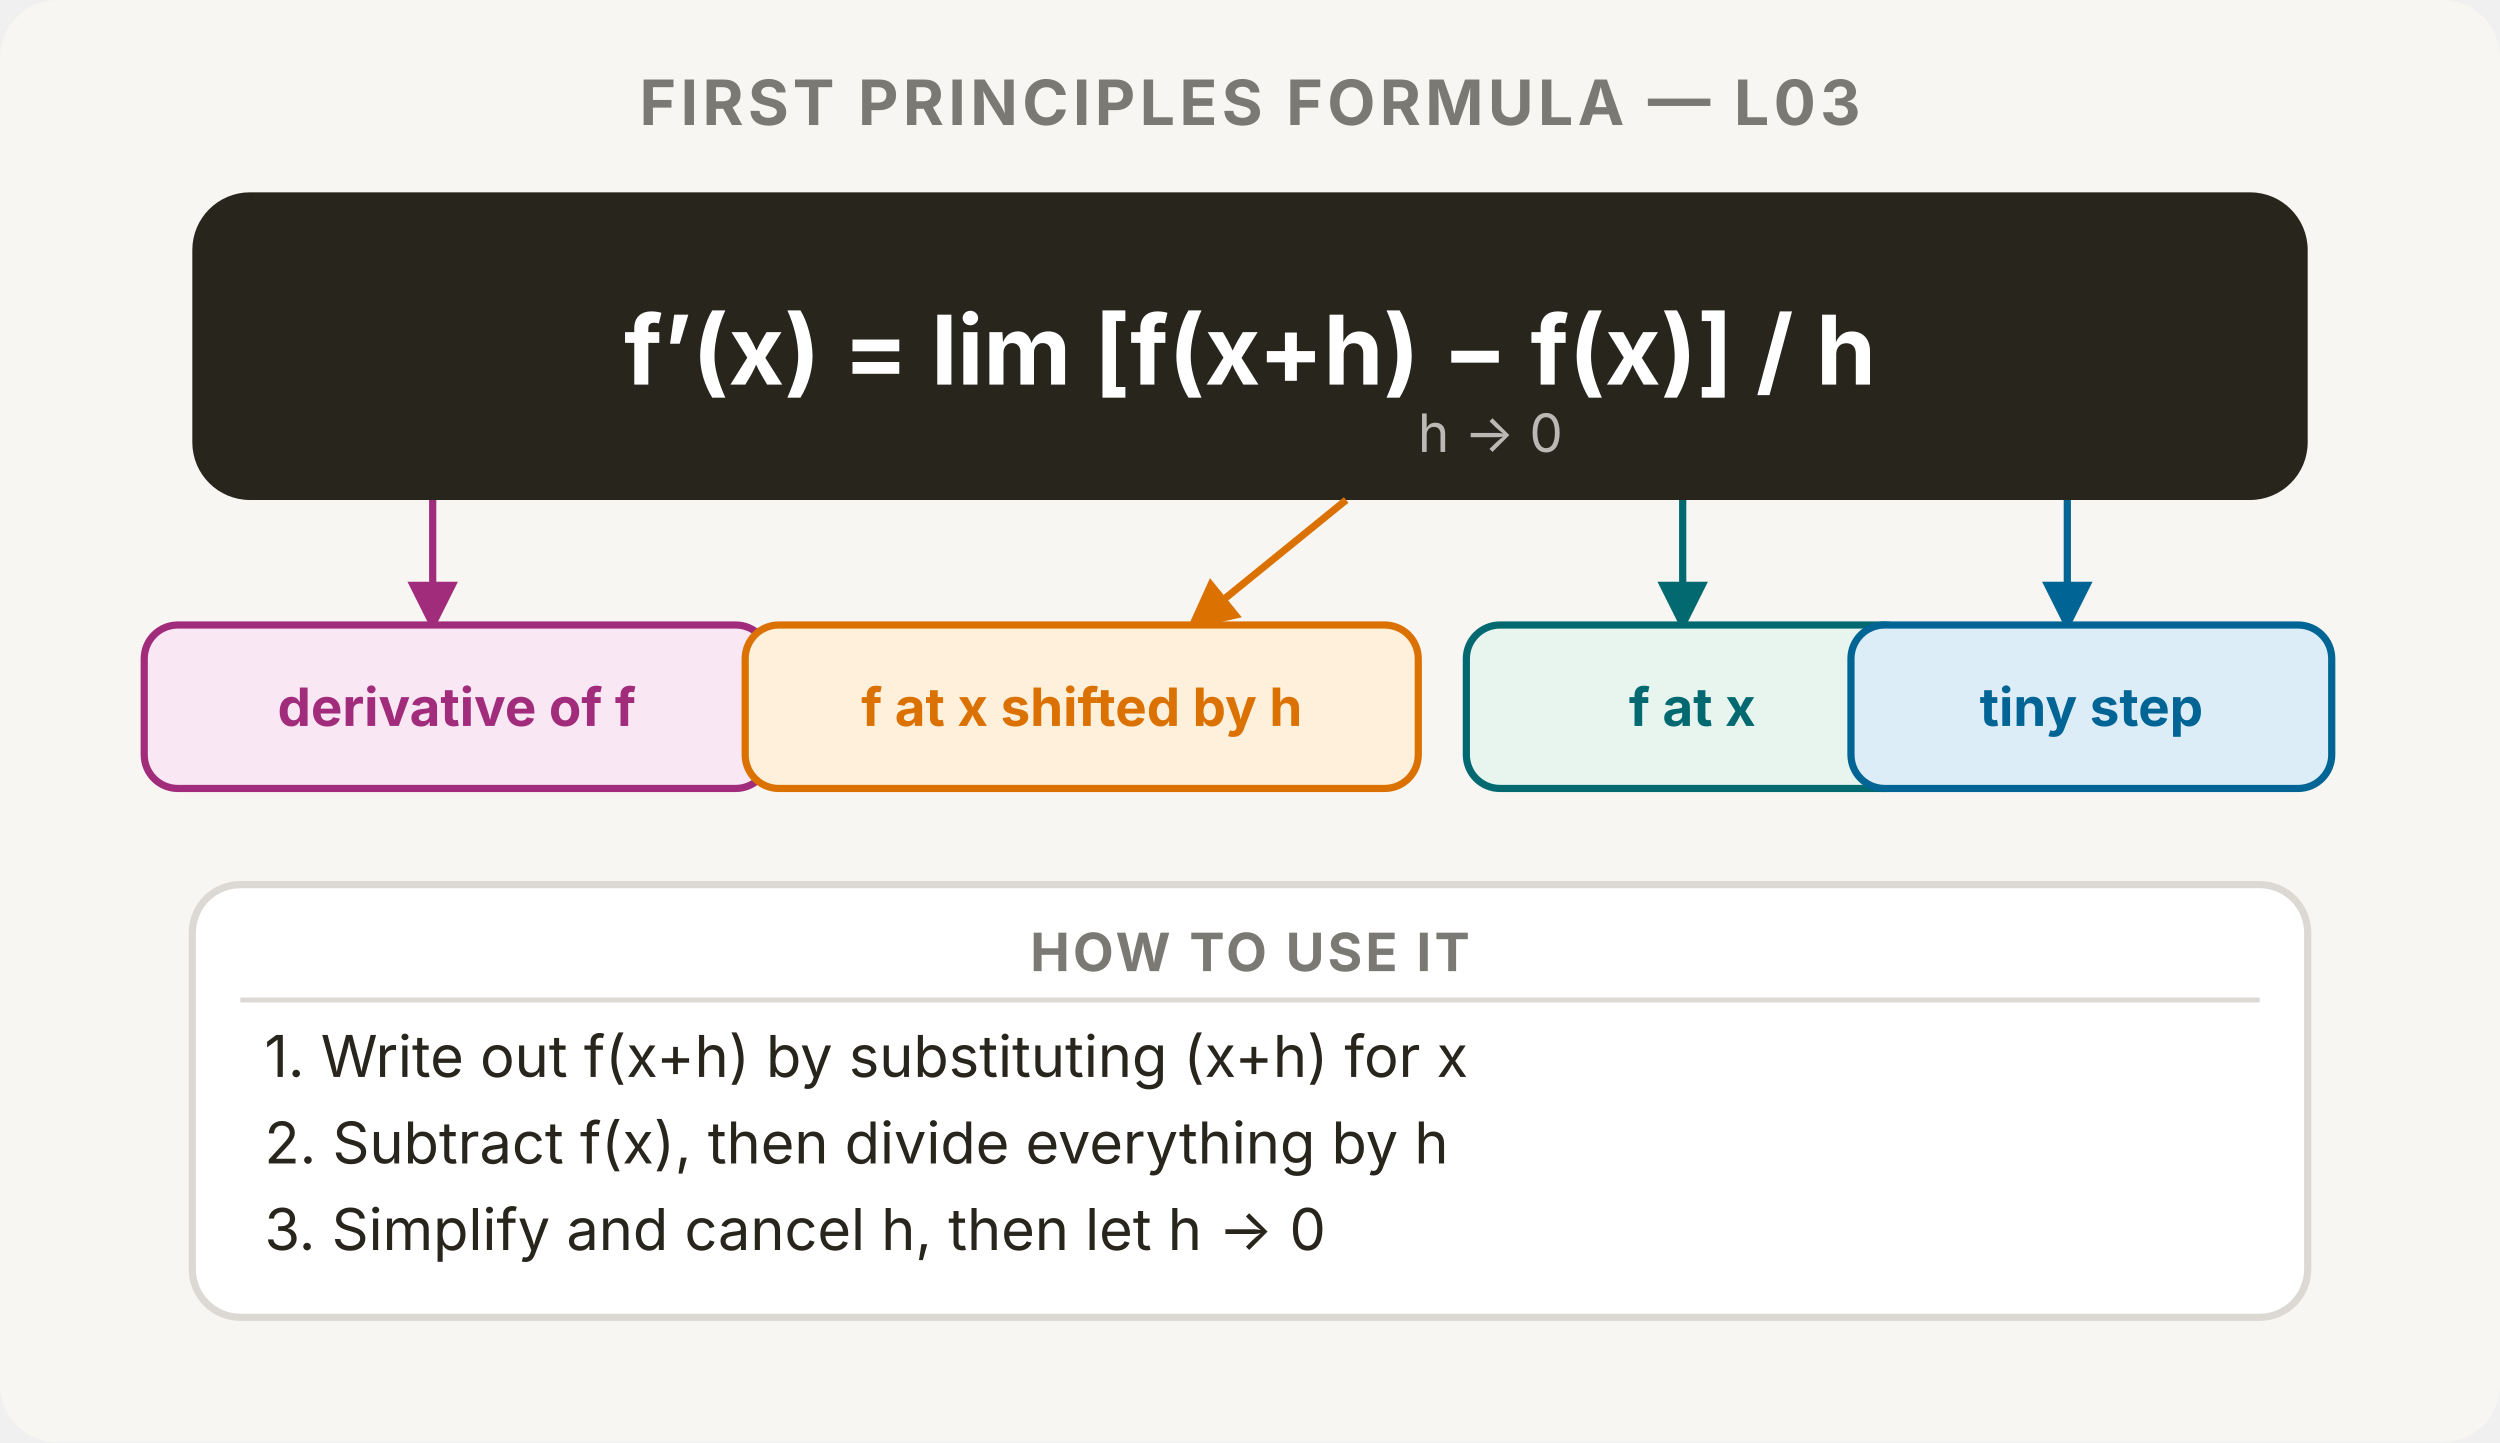
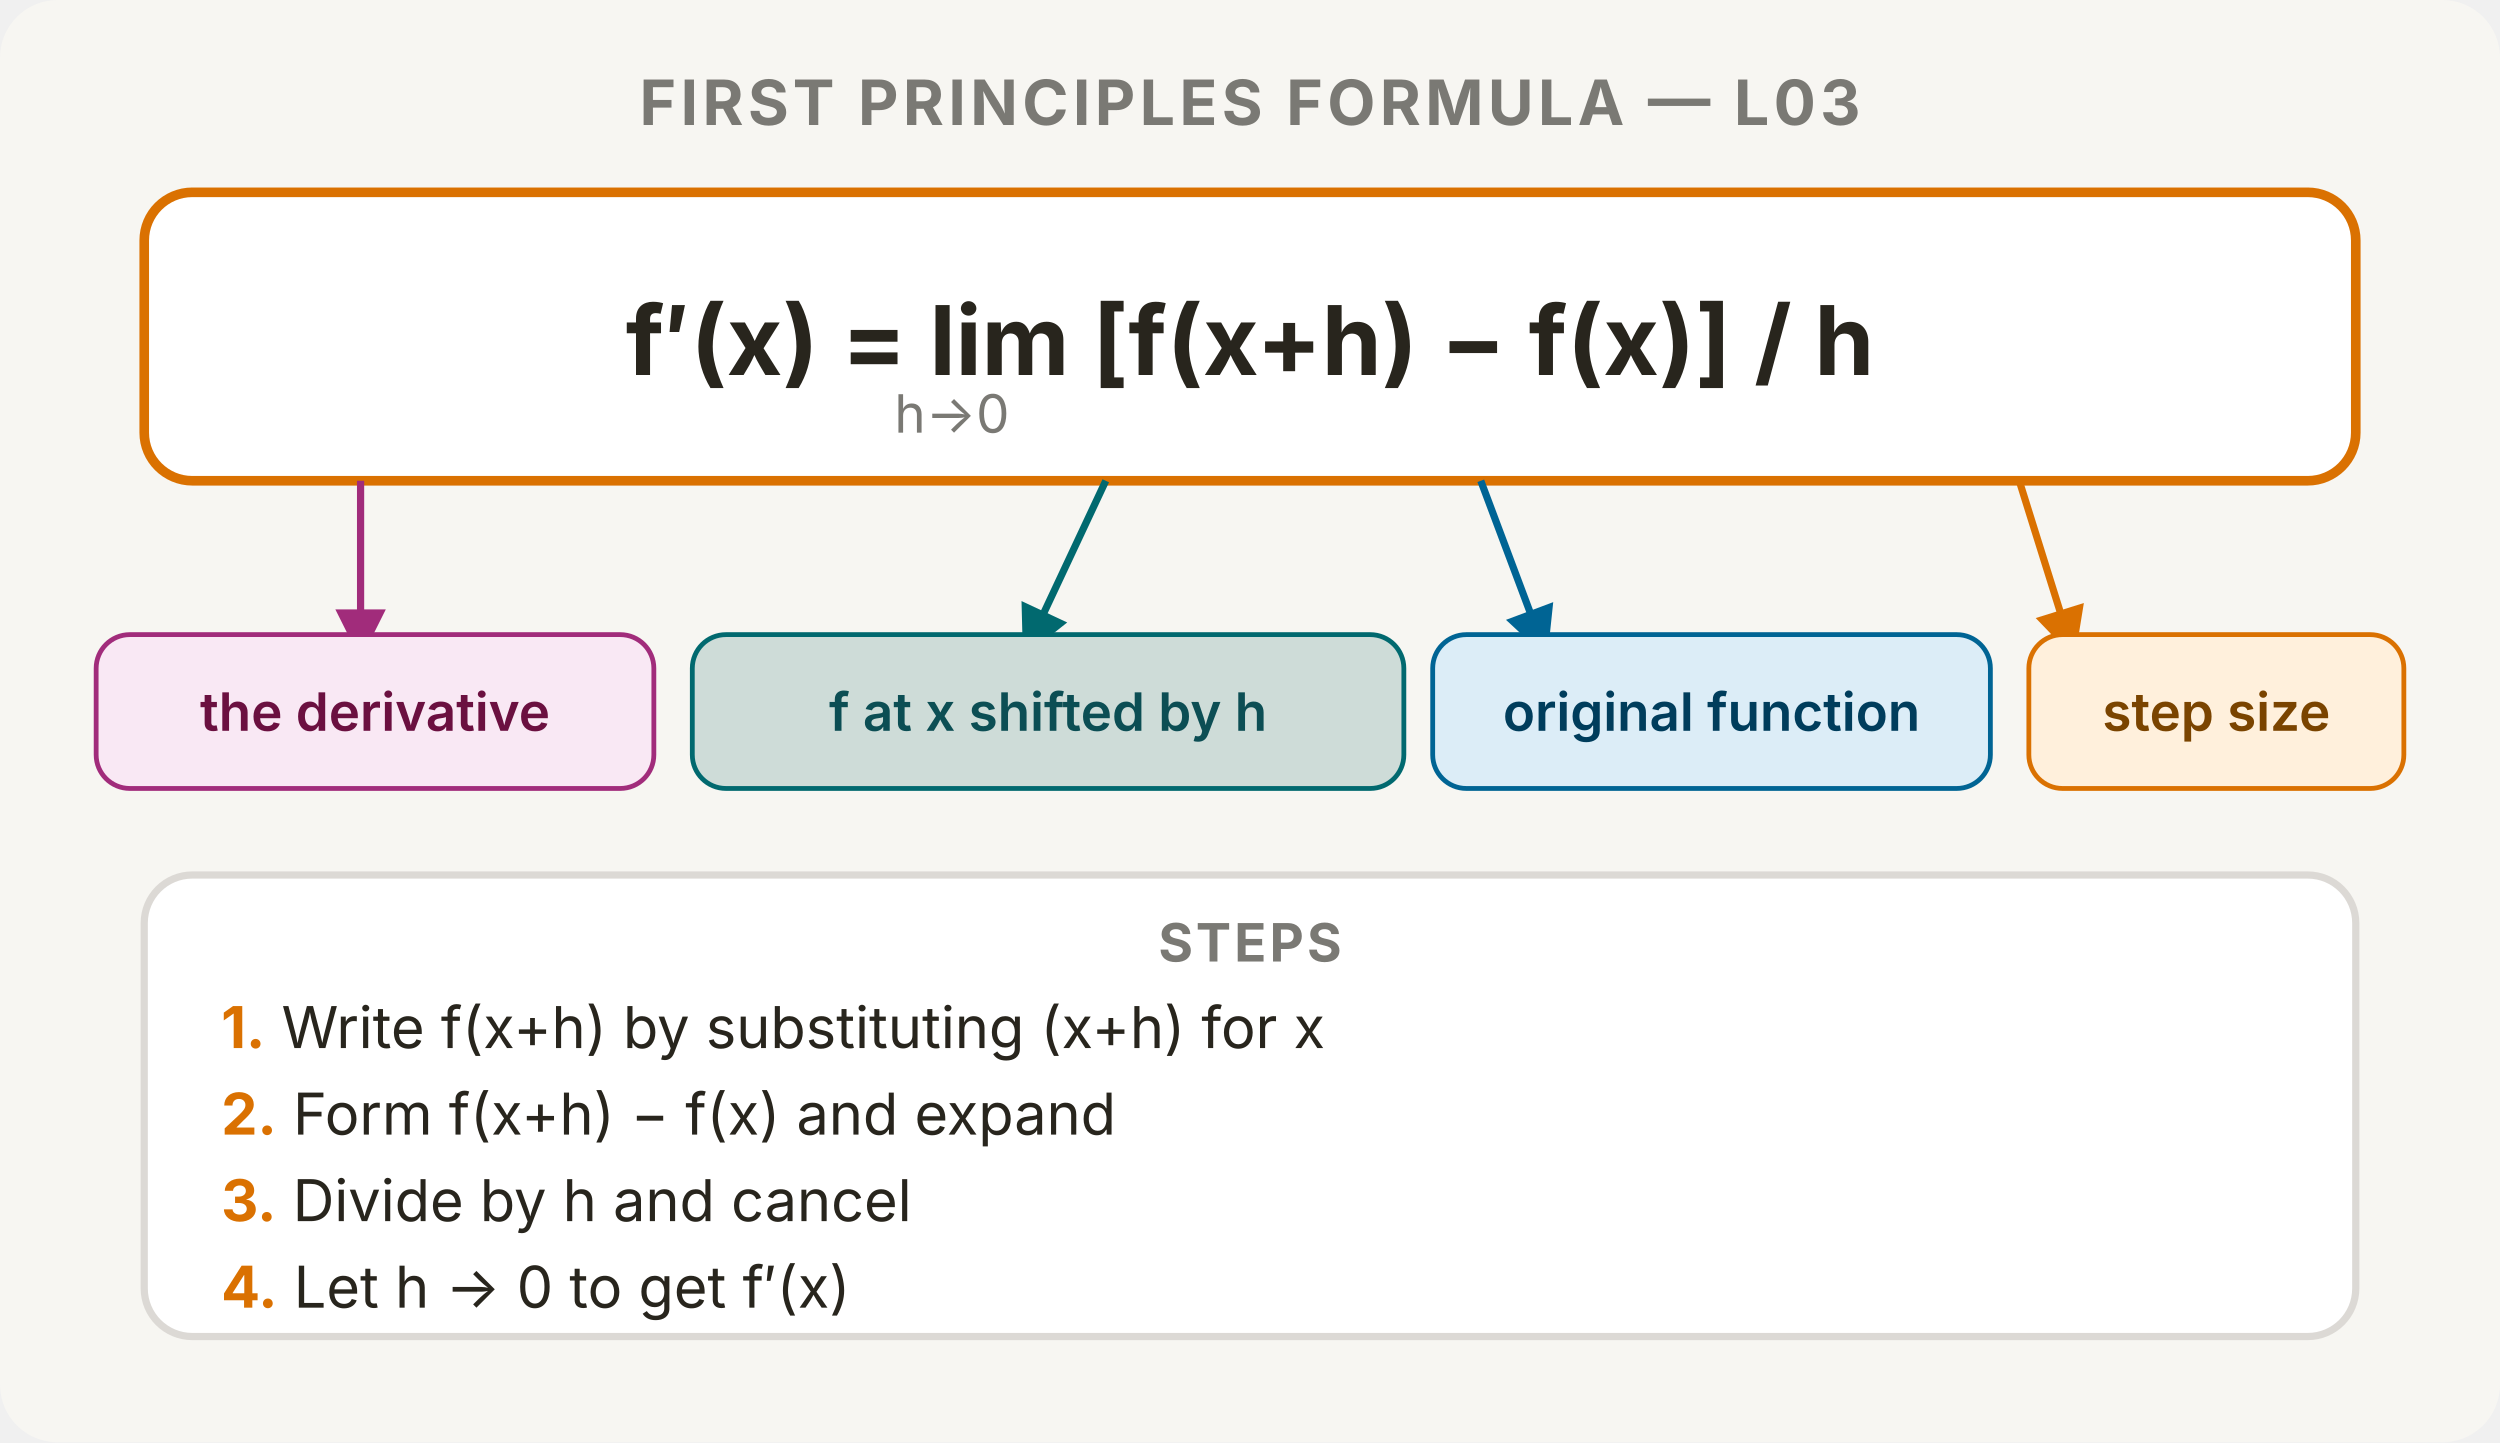
<svg xmlns="http://www.w3.org/2000/svg" viewBox="0 0 520 300" font-family="Inter,Helvetica Neue,sans-serif">
  <rect width="520" height="300" fill="#f7f6f2" rx="12" />
  <text x="260" y="26" font-size="13" font-weight="700" fill="#7a7974" text-anchor="middle" letter-spacing="0.07em">FIRST PRINCIPLES FORMULA — L03</text>
-   <rect x="40" y="40" width="440" height="64" rx="12" fill="#28251d" />
-   <text x="260" y="80" font-size="20" font-weight="700" fill="#fff" text-anchor="middle">f’(x) = lim  [f(x+h) − f(x)] / h</text>
-   <text x="310" y="94" font-size="11" fill="#bab9b4" text-anchor="middle">h → 0</text>
-   <line x1="90" y1="104" x2="90" y2="130" stroke="#a12c7b" stroke-width="1.5" marker-end="url(#fa)" />
+   <rect x="30" y="40" width="460" height="60" rx="10" fill="#fff" stroke="#da7101" stroke-width="2" />
+   <text x="260" y="78" font-size="20" font-weight="700" fill="#28251d" text-anchor="middle">f′(x) = lim [f(x+h) − f(x)] / h</text>
+   <text x="198" y="90" font-size="11" fill="#7a7974" text-anchor="middle">h→0</text>
+   <line x1="75" y1="100" x2="75" y2="132" stroke="#a12c7b" stroke-width="1.5" marker-end="url(#fp)" />
  <defs>
-     <marker id="fa" markerWidth="7" markerHeight="7" refX="6" refY="3.5" orient="auto">
+     <marker id="fp" markerWidth="7" markerHeight="7" refX="3.5" refY="3.5" orient="auto">
      <path d="M0,0 L7,3.5 L0,7 Z" fill="#a12c7b" />
    </marker>
  </defs>
-   <rect x="30" y="130" width="130" height="34" rx="7" fill="#f9e8f4" stroke="#a12c7b" stroke-width="1.5" />
-   <text x="95" y="151" font-size="11" fill="#a12c7b" font-weight="700" text-anchor="middle">derivative of f</text>
-   <line x1="280" y1="104" x2="248" y2="130" stroke="#da7101" stroke-width="1.5" marker-end="url(#fb)" />
+   <rect x="20" y="132" width="116" height="32" rx="7" fill="#f9e8f4" stroke="#a12c7b" stroke-width="1" />
+   <text x="78" y="152" font-size="11" fill="#6b1040" font-weight="600" text-anchor="middle">the derivative</text>
+   <line x1="230" y1="100" x2="215" y2="132" stroke="#01696f" stroke-width="1.5" marker-end="url(#fp2)" />
  <defs>
-     <marker id="fb" markerWidth="7" markerHeight="7" refX="6" refY="3.5" orient="auto">
+     <marker id="fp2" markerWidth="7" markerHeight="7" refX="3.5" refY="3.5" orient="auto">
+       <path d="M0,0 L7,3.5 L0,7 Z" fill="#01696f" />
+     </marker>
+   </defs>
+   <rect x="144" y="132" width="148" height="32" rx="7" fill="#cedcd8" stroke="#01696f" stroke-width="1" />
+   <text x="218" y="152" font-size="11" fill="#0c4e54" font-weight="600" text-anchor="middle">f at x shifted by h</text>
+   <line x1="308" y1="100" x2="320" y2="132" stroke="#006494" stroke-width="1.5" marker-end="url(#fp3)" />
+   <defs>
+     <marker id="fp3" markerWidth="7" markerHeight="7" refX="3.5" refY="3.5" orient="auto">
+       <path d="M0,0 L7,3.5 L0,7 Z" fill="#006494" />
+     </marker>
+   </defs>
+   <rect x="298" y="132" width="116" height="32" rx="7" fill="#dcedf7" stroke="#006494" stroke-width="1" />
+   <text x="356" y="152" font-size="11" fill="#003d5c" font-weight="600" text-anchor="middle">original function</text>
+   <line x1="420" y1="100" x2="430" y2="132" stroke="#da7101" stroke-width="1.5" marker-end="url(#fp4)" />
+   <defs>
+     <marker id="fp4" markerWidth="7" markerHeight="7" refX="3.5" refY="3.5" orient="auto">
      <path d="M0,0 L7,3.5 L0,7 Z" fill="#da7101" />
    </marker>
  </defs>
-   <rect x="155" y="130" width="140" height="34" rx="7" fill="#fff0dc" stroke="#da7101" stroke-width="1.5" />
-   <text x="225" y="151" font-size="11" fill="#da7101" font-weight="700" text-anchor="middle">f at x shifted by h</text>
-   <line x1="350" y1="104" x2="350" y2="130" stroke="#01696f" stroke-width="1.5" marker-end="url(#fc)" />
-   <defs>
-     <marker id="fc" markerWidth="7" markerHeight="7" refX="6" refY="3.5" orient="auto">
-       <path d="M0,0 L7,3.5 L0,7 Z" fill="#01696f" />
-     </marker>
-   </defs>
-   <rect x="305" y="130" width="94" height="34" rx="7" fill="#e8f5ef" stroke="#01696f" stroke-width="1.5" />
-   <text x="352" y="151" font-size="11" fill="#01696f" font-weight="700" text-anchor="middle">f at x</text>
-   <line x1="430" y1="104" x2="430" y2="130" stroke="#006494" stroke-width="1.5" marker-end="url(#fd)" />
-   <defs>
-     <marker id="fd" markerWidth="7" markerHeight="7" refX="6" refY="3.5" orient="auto">
-       <path d="M0,0 L7,3.5 L0,7 Z" fill="#006494" />
-     </marker>
-   </defs>
-   <rect x="385" y="130" width="100" height="34" rx="7" fill="#dcedf7" stroke="#006494" stroke-width="1.5" />
-   <text x="435" y="151" font-size="11" fill="#006494" font-weight="700" text-anchor="middle">tiny step</text>
-   <rect x="40" y="184" width="440" height="90" rx="10" fill="#fff" stroke="#dcd9d5" stroke-width="1.5" />
-   <text x="260" y="202" font-size="11" font-weight="700" fill="#7a7974" text-anchor="middle" letter-spacing="0.06em">HOW TO USE IT</text>
-   <line x1="50" y1="208" x2="470" y2="208" stroke="#dcd9d5" stroke-width="1" />
-   <text x="55" y="224" font-size="12" fill="#28251d">1. Write out f(x+h) by substituting (x+h) for x</text>
-   <text x="55" y="242" font-size="12" fill="#28251d">2. Subtract f(x), then divide everything by h</text>
-   <text x="55" y="260" font-size="12" fill="#28251d">3. Simplify and cancel h, then let h → 0</text>
+   <rect x="422" y="132" width="78" height="32" rx="7" fill="#fff0dc" stroke="#da7101" stroke-width="1" />
+   <text x="461" y="152" font-size="11" fill="#7a4400" font-weight="600" text-anchor="middle">step size</text>
+   <rect x="30" y="182" width="460" height="96" rx="10" fill="#fff" stroke="#dcd9d5" stroke-width="1.5" />
+   <text x="260" y="200" font-size="11" font-weight="700" fill="#7a7974" text-anchor="middle" letter-spacing="0.06em">STEPS</text>
+   <text x="46" y="218" font-size="12" fill="#28251d">
+     <tspan fill="#da7101" font-weight="700">1.</tspan> Write f(x+h) by substituting (x+h) for x</text>
+   <text x="46" y="236" font-size="12" fill="#28251d">
+     <tspan fill="#da7101" font-weight="700">2.</tspan> Form f(x+h) − f(x) and expand</text>
+   <text x="46" y="254" font-size="12" fill="#28251d">
+     <tspan fill="#da7101" font-weight="700">3.</tspan> Divide by h and cancel</text>
+   <text x="46" y="272" font-size="12" fill="#28251d">
+     <tspan fill="#da7101" font-weight="700">4.</tspan> Let h → 0 to get f′(x)</text>
</svg>
